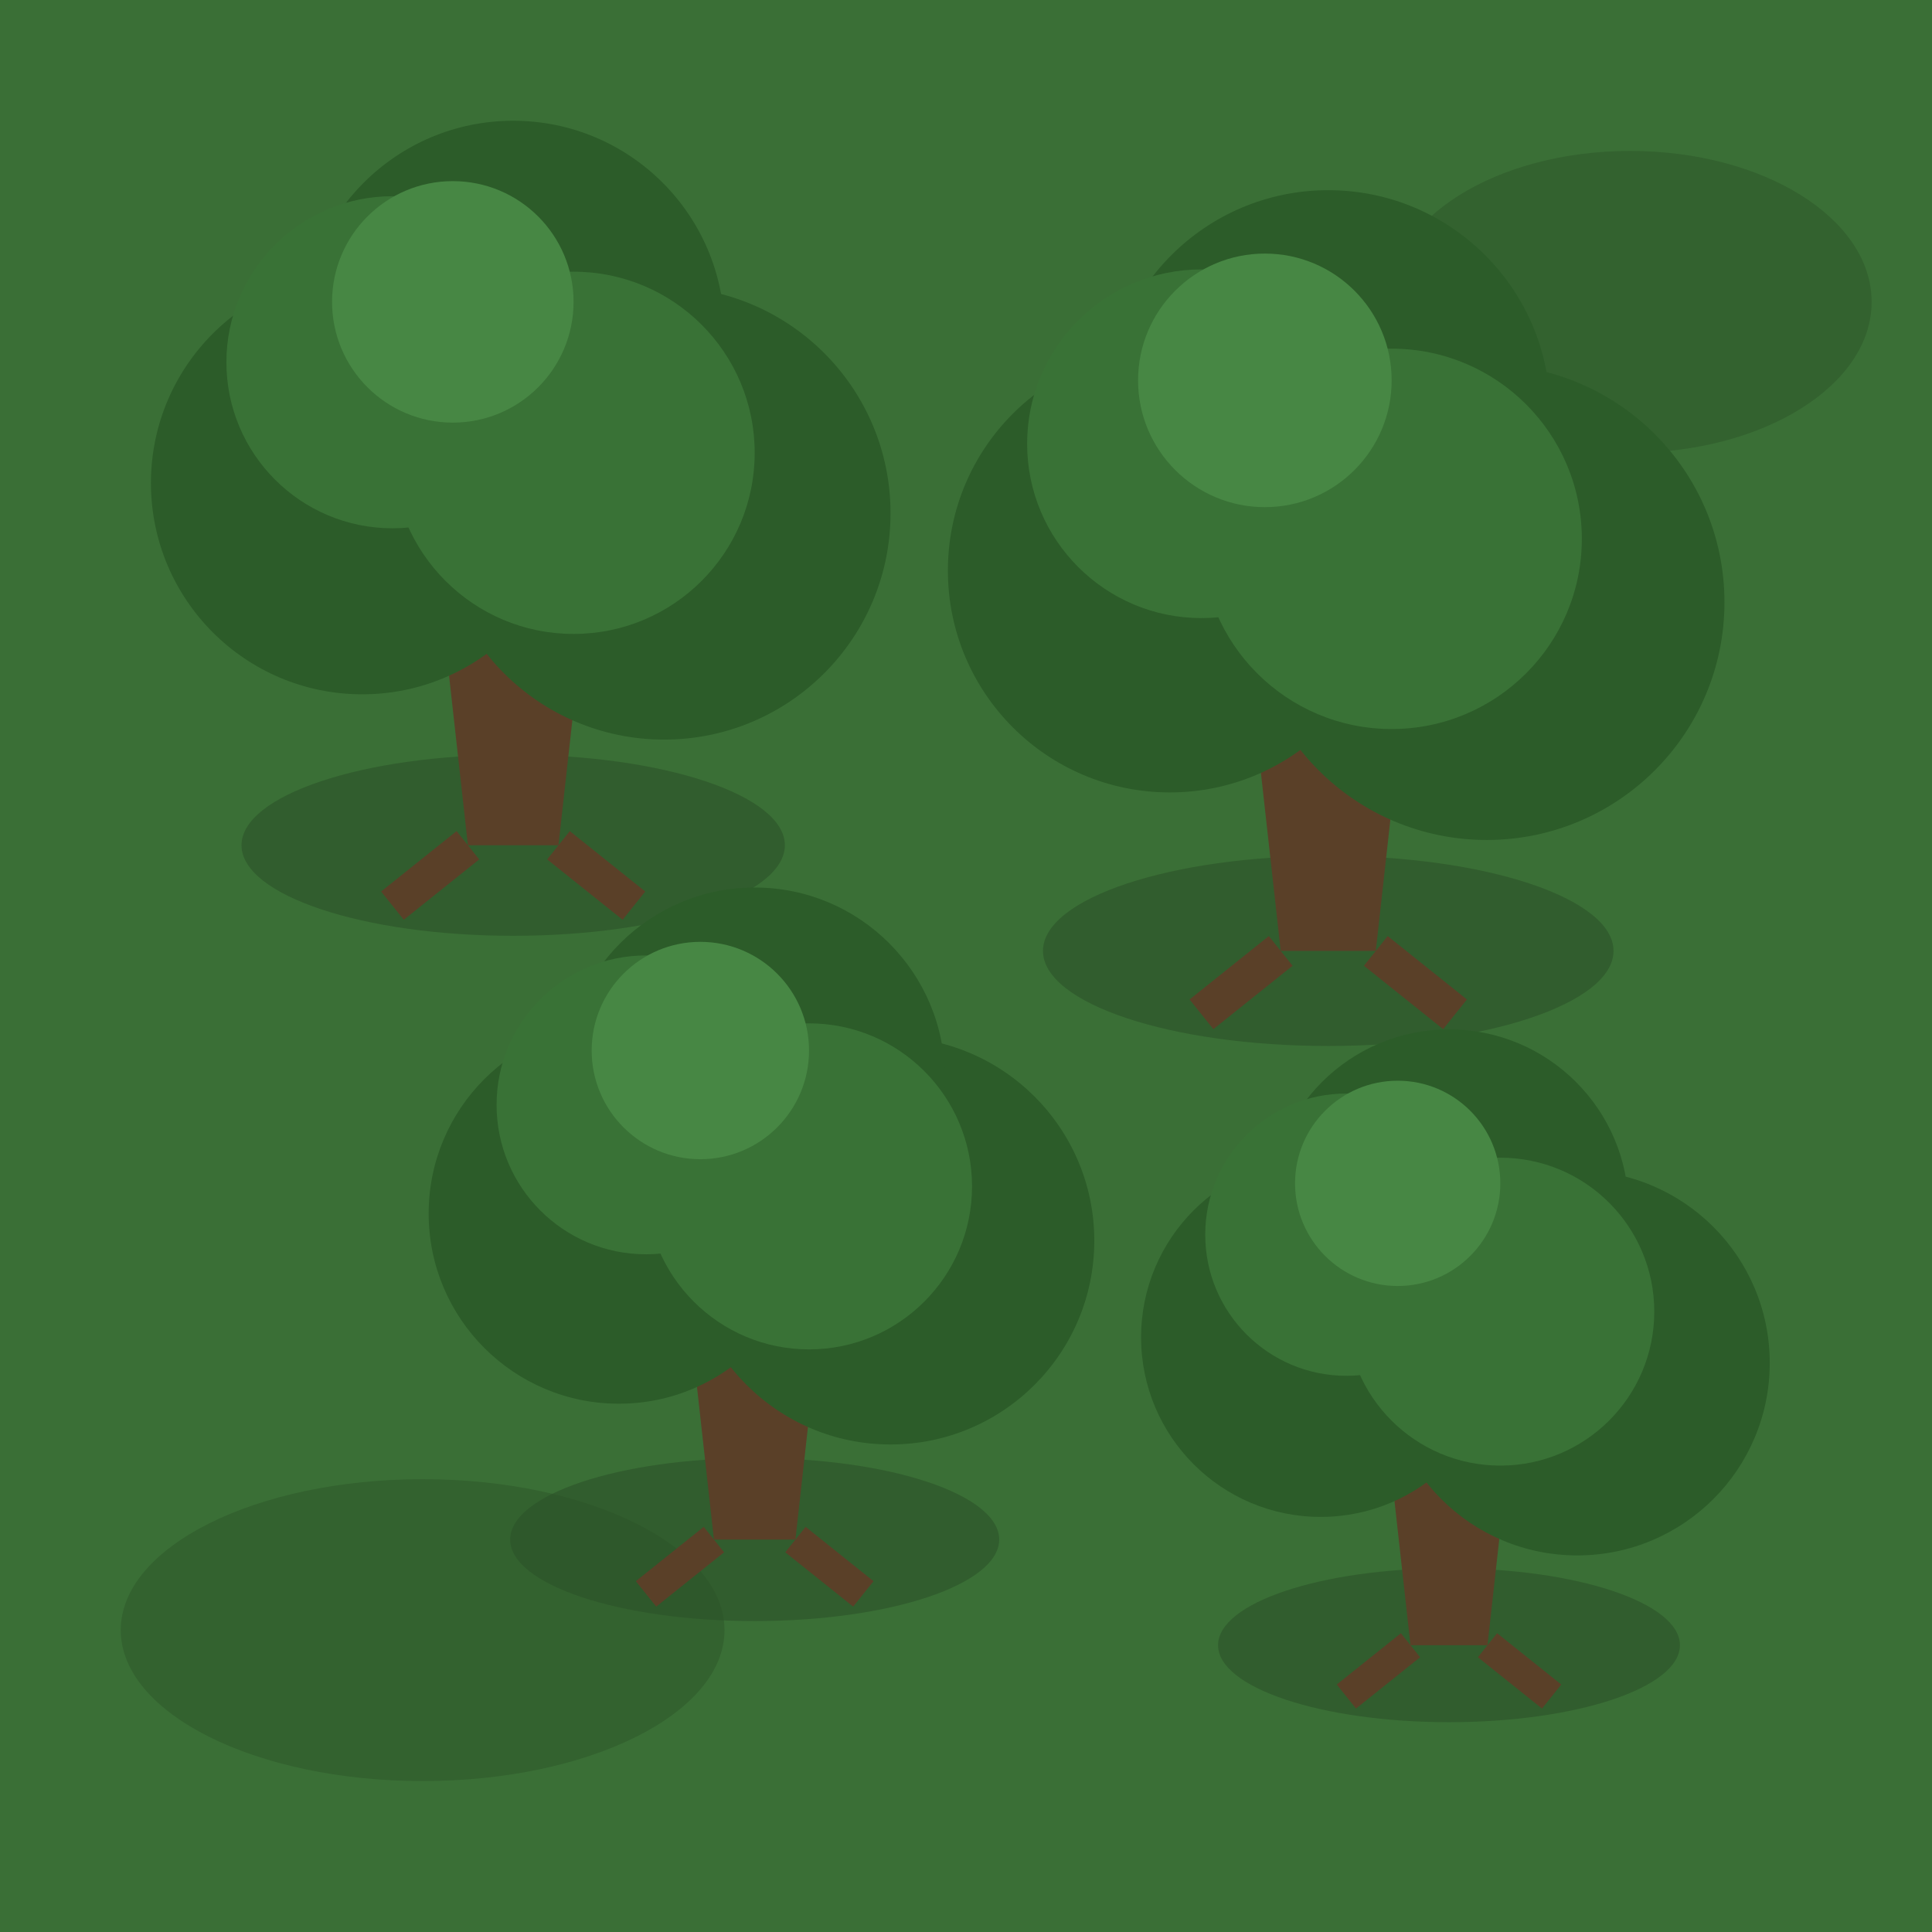
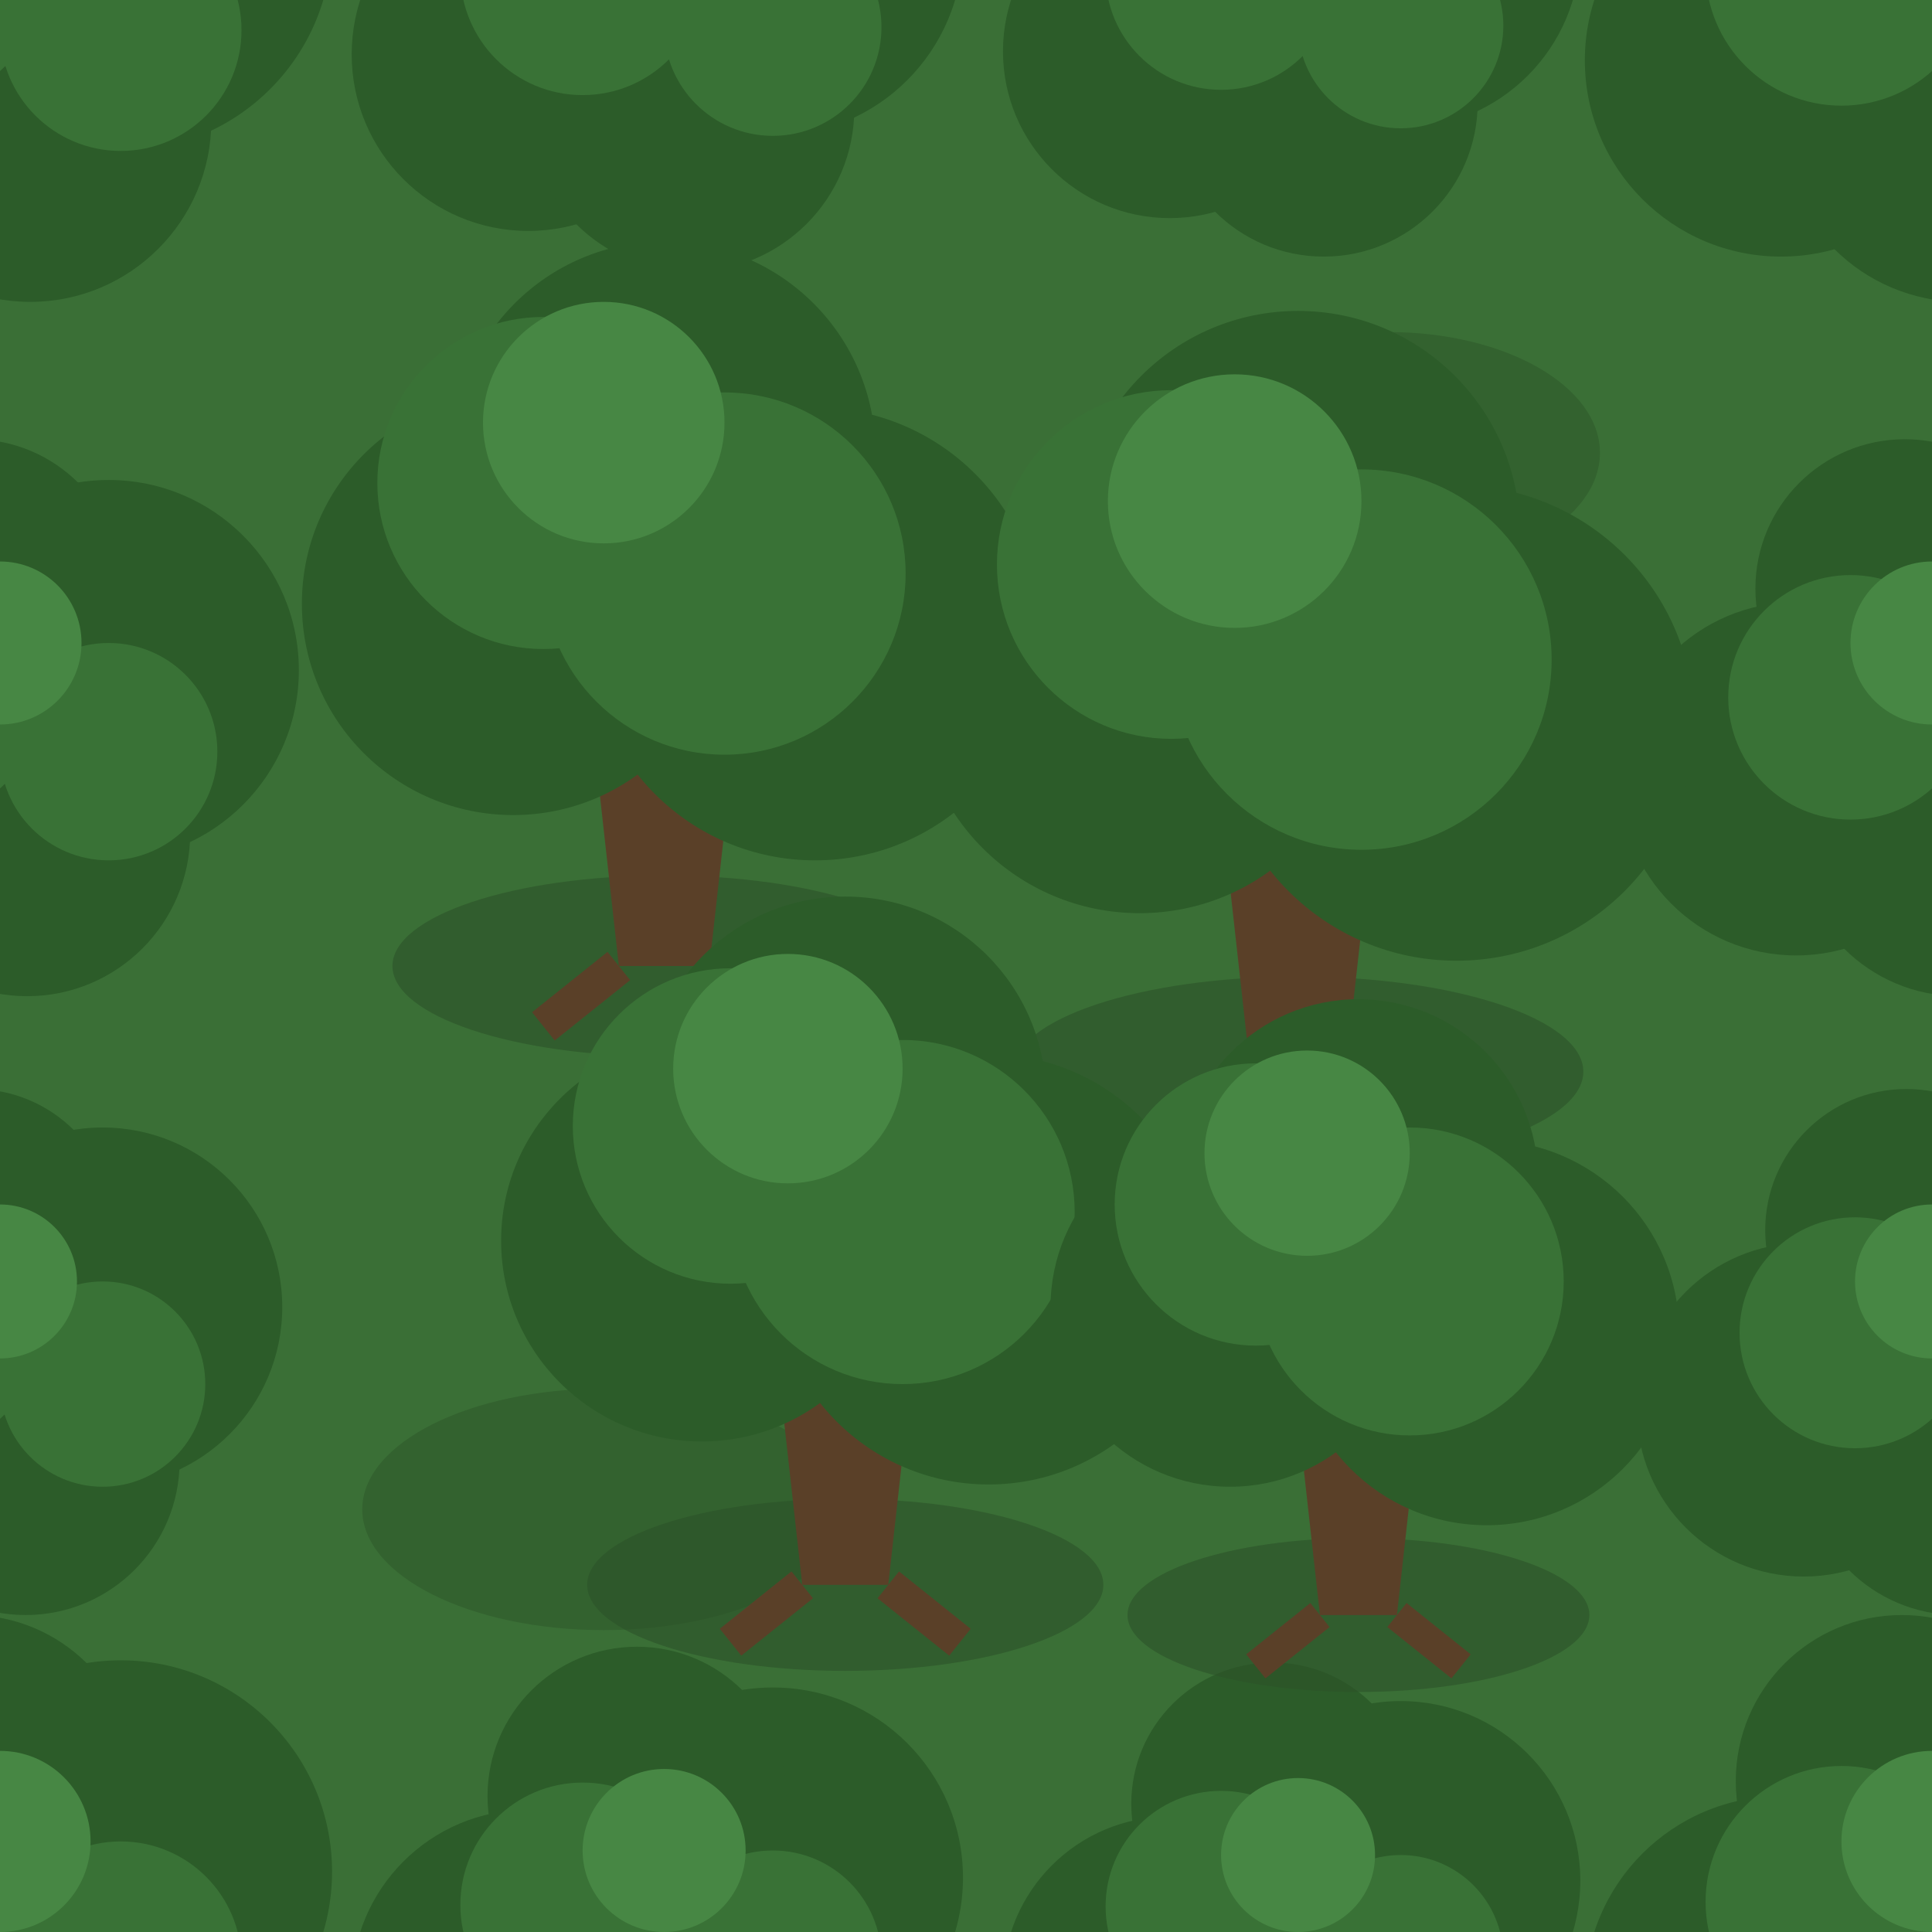
<svg xmlns="http://www.w3.org/2000/svg" viewBox="0 0 64 64">
  <defs>
    <g id="tr">
      <ellipse cx="0" cy="10" rx="9" ry="3" fill="#2b5228" opacity="0.6" />
      <path d="M-1.5 10 L-2.5 1 L2.5 1 L1.5 10 Z" fill="#5a4028" />
      <path d="M-1.5 10 L-4 12 M1.5 10 L4 12" stroke="#5a4028" stroke-width="1.2" fill="none" />
      <circle cx="-5" cy="-2" r="7" fill="#2c5c29" />
      <circle cx="5" cy="-1" r="7.5" fill="#2c5c29" />
      <circle cx="0" cy="-7" r="7" fill="#2c5c29" />
      <circle cx="-4" cy="-6" r="5.5" fill="#397236" />
      <circle cx="2" cy="-3" r="6" fill="#397236" />
      <circle cx="-2" cy="-8" r="4" fill="#478744" />
    </g>
+     <g id="ec">
+       <circle cx="-5" cy="2" r="6.5" fill="#2c5c29" />
+       <circle cx="4" cy="-2" r="7" fill="#2c5c29" />
+       <circle cx="-1" cy="-5" r="5.5" fill="#2c5c29" />
+       <circle cx="1" cy="4" r="6" fill="#2c5c29" />
+       <circle cx="-3" cy="-1" r="4.5" fill="#397236" />
+       <circle cx="4" cy="1" r="4" fill="#397236" />
+       <circle cx="0" cy="-3" r="3" fill="#478744" />
+     </g>
  </defs>
  <rect width="64" height="64" fill="#3a6f36" />
  <g fill="#33622f">
-     <ellipse cx="14" cy="54" rx="10" ry="5" />
-     <ellipse cx="54" cy="10" rx="8" ry="5" />
+     <ellipse cx="20" cy="50" rx="8" ry="4" />
+     <ellipse cx="46" cy="15" rx="7" ry="4" />
  </g>
-   <use href="#tr" transform="translate(17 18)" />
-   <use href="#tr" transform="translate(44 21) scale(1.05)" />
-   <use href="#tr" transform="translate(25 42) scale(0.9)" />
-   <use href="#tr" transform="translate(48 46) scale(0.85)" />
+   <g>
+     <use href="#ec" transform="translate(0 0)" />
+     <use href="#ec" transform="translate(64 0)" />
+     <use href="#ec" transform="translate(0 64)" />
+     <use href="#ec" transform="translate(64 64)" />
+     <use href="#ec" transform="translate(0 24) scale(0.9)" />
+     <use href="#ec" transform="translate(64 24) scale(0.9)" />
+     <use href="#ec" transform="translate(0 45) scale(0.85)" />
+     <use href="#ec" transform="translate(64 45) scale(0.85)" />
+     <use href="#ec" transform="translate(22 0) scale(0.9)" />
+     <use href="#ec" transform="translate(22 64) scale(0.9)" />
+     <use href="#ec" transform="translate(43 0) scale(0.85)" />
+     <use href="#ec" transform="translate(43 64) scale(0.85)" />
+   </g>
+   <use href="#tr" transform="translate(22 22)" />
+   <use href="#tr" transform="translate(43 25) scale(1.05)" />
+   <use href="#tr" transform="translate(28 43) scale(0.95)" />
+   <use href="#tr" transform="translate(45 45) scale(0.85)" />
</svg>
